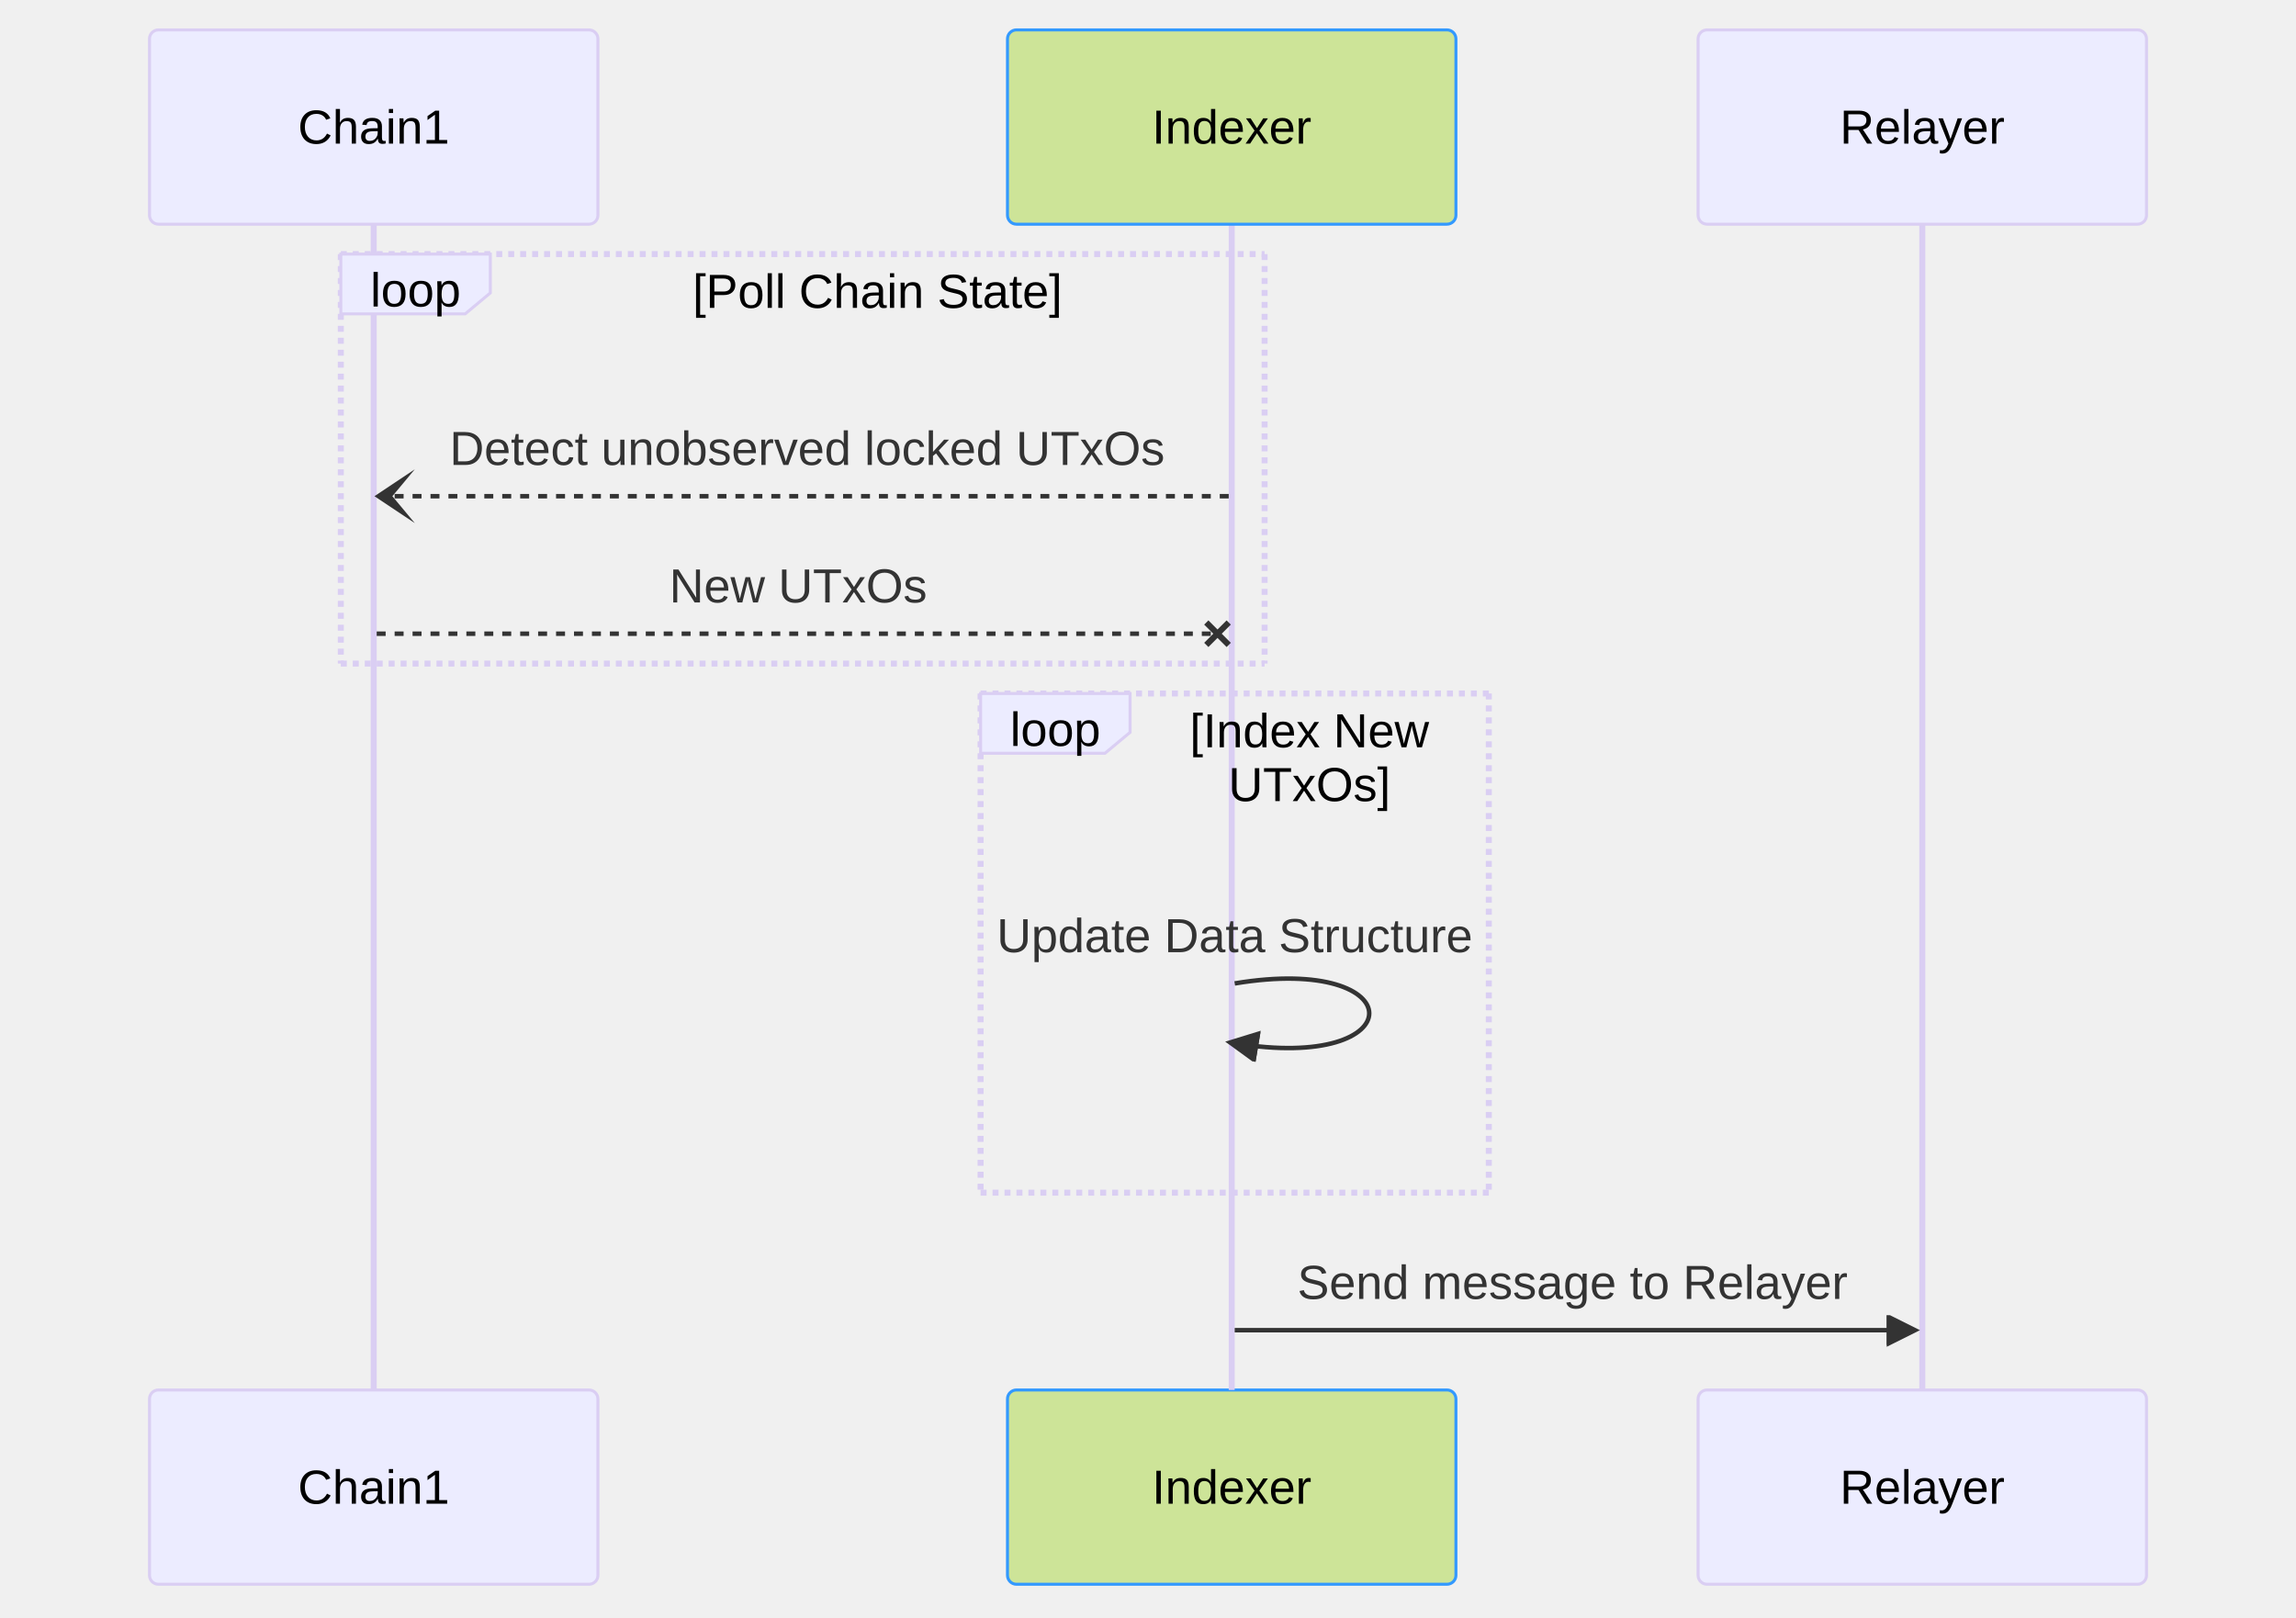
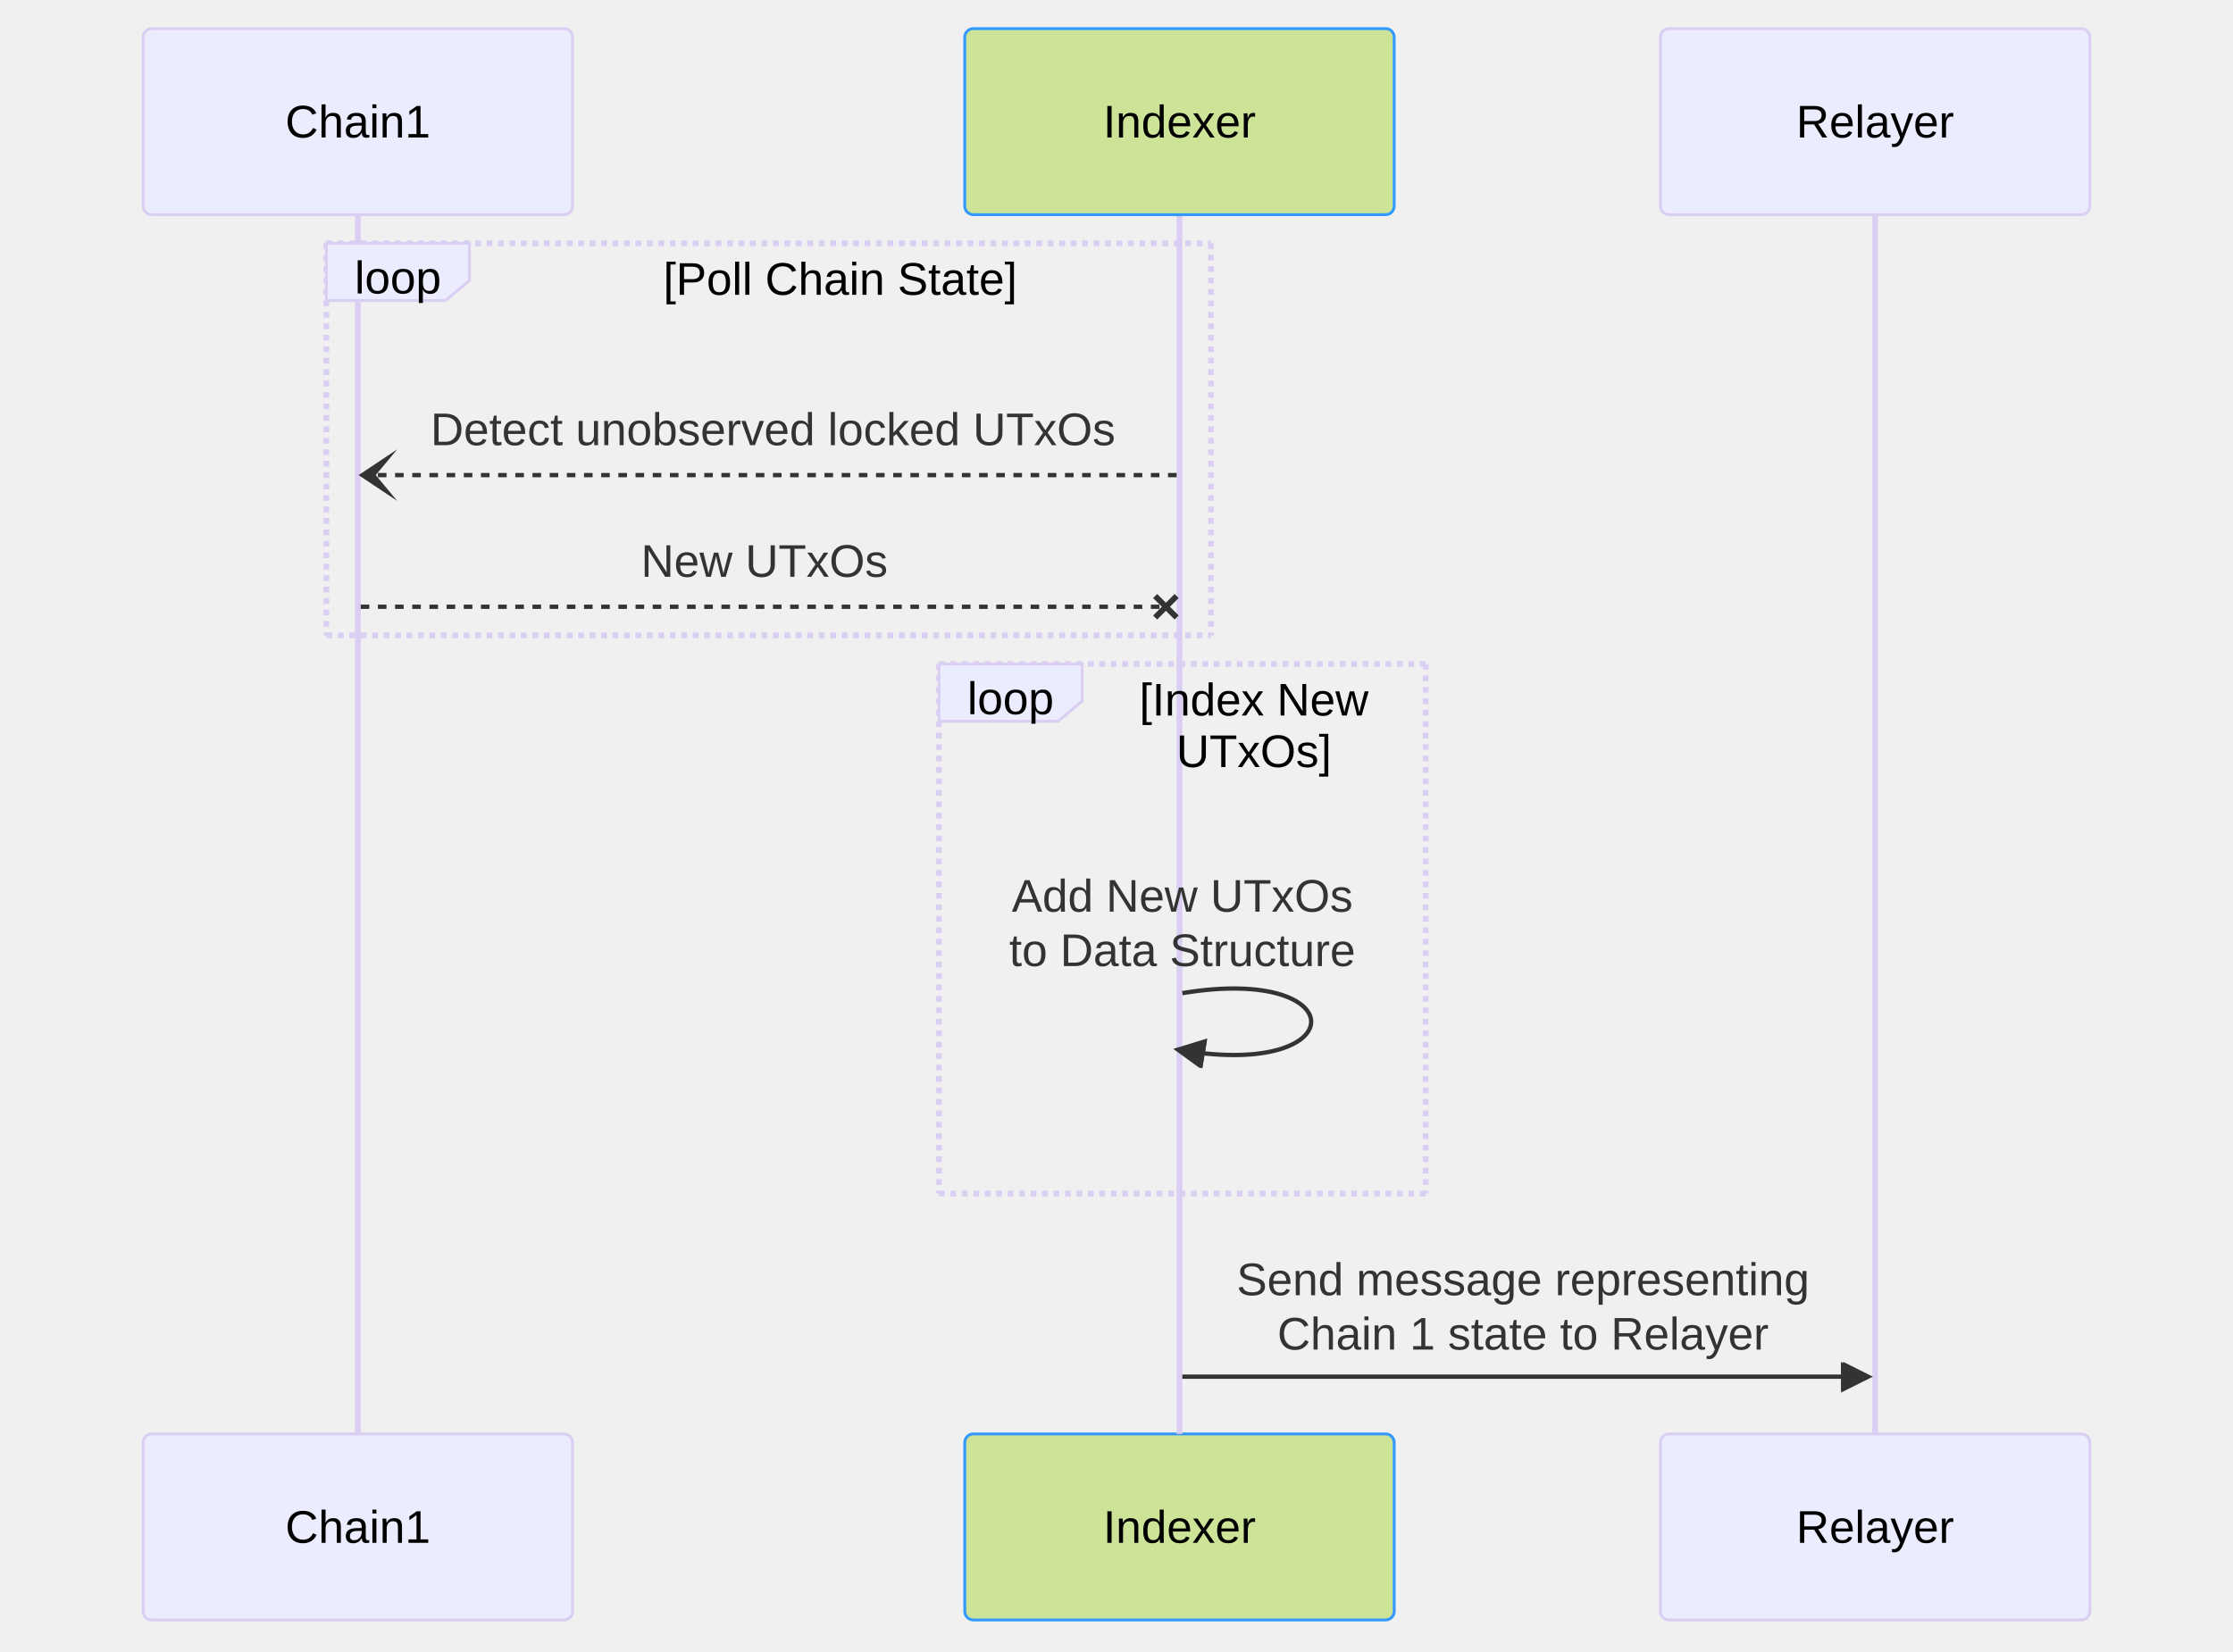
- <svg xmlns="http://www.w3.org/2000/svg" aria-roledescription="sequence" role="graphics-document document" viewBox="-50 -10 768 541" style="max-width: 768px; background-color: white;" width="100%" id="my-svg">
+ <svg xmlns="http://www.w3.org/2000/svg" aria-roledescription="sequence" role="graphics-document document" viewBox="-50 -10 780 577" style="max-width: 780px; background-color: white;" width="100%" id="my-svg">
  <g>
-     <rect class="actor actor-bottom" ry="3" rx="3" height="65" width="150" stroke="#666" fill="#eaeaea" y="455" x="518" />
-     <text style="text-anchor: middle; font-size: 16px; font-weight: 400;" class="actor" alignment-baseline="central" dominant-baseline="central" y="487.5" x="593">
-       <tspan dy="0" x="593">Relayer</tspan>
+     <rect class="actor actor-bottom" ry="3" rx="3" height="65" width="150" stroke="#666" fill="#eaeaea" y="491" x="530" />
+     <text style="text-anchor: middle; font-size: 16px; font-weight: 400;" class="actor" alignment-baseline="central" dominant-baseline="central" y="523.5" x="605">
+       <tspan dy="0" x="605">Relayer</tspan>
    </text>
  </g>
  <g>
-     <rect class="actor actor-bottom" ry="3" rx="3" height="65" width="150" stroke="#666" fill="#eaeaea" y="455" x="287" />
-     <text style="text-anchor: middle; font-size: 16px; font-weight: 400;" class="actor" alignment-baseline="central" dominant-baseline="central" y="487.5" x="362">
+     <rect class="actor actor-bottom" ry="3" rx="3" height="65" width="150" stroke="#666" fill="#eaeaea" y="491" x="287" />
+     <text style="text-anchor: middle; font-size: 16px; font-weight: 400;" class="actor" alignment-baseline="central" dominant-baseline="central" y="523.5" x="362">
      <tspan dy="0" x="362">Indexer</tspan>
    </text>
  </g>
  <g>
-     <rect class="actor actor-bottom" ry="3" rx="3" height="65" width="150" stroke="#666" fill="#eaeaea" y="455" x="0" />
-     <text style="text-anchor: middle; font-size: 16px; font-weight: 400;" class="actor" alignment-baseline="central" dominant-baseline="central" y="487.5" x="75">
+     <rect class="actor actor-bottom" ry="3" rx="3" height="65" width="150" stroke="#666" fill="#eaeaea" y="491" x="0" />
+     <text style="text-anchor: middle; font-size: 16px; font-weight: 400;" class="actor" alignment-baseline="central" dominant-baseline="central" y="523.5" x="75">
      <tspan dy="0" x="75">Chain1</tspan>
    </text>
  </g>
  <g>
-     <line stroke="#999" stroke-width="0.5px" class="200" y2="455" x2="593" y1="5" x1="593" id="actor2" />
+     <line stroke="#999" stroke-width="0.5px" class="200" y2="491" x2="605" y1="5" x1="605" id="actor2" />
    <g id="root-2">
-       <rect class="actor actor-top" ry="3" rx="3" height="65" width="150" stroke="#666" fill="#eaeaea" y="0" x="518" />
-       <text style="text-anchor: middle; font-size: 16px; font-weight: 400;" class="actor" alignment-baseline="central" dominant-baseline="central" y="32.5" x="593">
-         <tspan dy="0" x="593">Relayer</tspan>
+       <rect class="actor actor-top" ry="3" rx="3" height="65" width="150" stroke="#666" fill="#eaeaea" y="0" x="530" />
+       <text style="text-anchor: middle; font-size: 16px; font-weight: 400;" class="actor" alignment-baseline="central" dominant-baseline="central" y="32.5" x="605">
+         <tspan dy="0" x="605">Relayer</tspan>
      </text>
    </g>
  </g>
  <g>
-     <line stroke="#999" stroke-width="0.5px" class="200" y2="455" x2="362" y1="5" x1="362" id="actor1" />
+     <line stroke="#999" stroke-width="0.5px" class="200" y2="491" x2="362" y1="5" x1="362" id="actor1" />
    <g id="root-1">
      <rect class="actor actor-top" ry="3" rx="3" height="65" width="150" stroke="#666" fill="#eaeaea" y="0" x="287" />
      <text style="text-anchor: middle; font-size: 16px; font-weight: 400;" class="actor" alignment-baseline="central" dominant-baseline="central" y="32.5" x="362">
        <tspan dy="0" x="362">Indexer</tspan>
      </text>
    </g>
  </g>
  <g>
-     <line stroke="#999" stroke-width="0.5px" class="200" y2="455" x2="75" y1="5" x1="75" id="actor0" />
+     <line stroke="#999" stroke-width="0.5px" class="200" y2="491" x2="75" y1="5" x1="75" id="actor0" />
    <g id="root-0">
      <rect class="actor actor-top" ry="3" rx="3" height="65" width="150" stroke="#666" fill="#eaeaea" y="0" x="0" />
      <text style="text-anchor: middle; font-size: 16px; font-weight: 400;" class="actor" alignment-baseline="central" dominant-baseline="central" y="32.5" x="75">
        <tspan dy="0" x="75">Chain1</tspan>
      </text>
    </g>
  </g>
  <style>#my-svg{font-family:"trebuchet ms",verdana,arial,sans-serif;font-size:16px;fill:#333;}#my-svg .error-icon{fill:#552222;}#my-svg .error-text{fill:#552222;stroke:#552222;}#my-svg .edge-thickness-normal{stroke-width:2px;}#my-svg .edge-thickness-thick{stroke-width:3.5px;}#my-svg .edge-pattern-solid{stroke-dasharray:0;}#my-svg .edge-pattern-dashed{stroke-dasharray:3;}#my-svg .edge-pattern-dotted{stroke-dasharray:2;}#my-svg .marker{fill:#333333;stroke:#333333;}#my-svg .marker.cross{stroke:#333333;}#my-svg svg{font-family:"trebuchet ms",verdana,arial,sans-serif;font-size:16px;}#my-svg .actor{stroke:hsl(259.626, 59.777%, 87.902%);fill:#ECECFF;}#my-svg text.actor&gt;tspan{fill:black;stroke:none;}#my-svg .actor-line{stroke:grey;}#my-svg .messageLine0{stroke-width:1.5;stroke-dasharray:none;stroke:#333;}#my-svg .messageLine1{stroke-width:1.5;stroke-dasharray:2,2;stroke:#333;}#my-svg #arrowhead path{fill:#333;stroke:#333;}#my-svg .sequenceNumber{fill:white;}#my-svg #sequencenumber{fill:#333;}#my-svg #crosshead path{fill:#333;stroke:#333;}#my-svg .messageText{fill:#333;stroke:none;}#my-svg .labelBox{stroke:hsl(259.626, 59.777%, 87.902%);fill:#ECECFF;}#my-svg .labelText,#my-svg .labelText&gt;tspan{fill:black;stroke:none;}#my-svg .loopText,#my-svg .loopText&gt;tspan{fill:black;stroke:none;}#my-svg .loopLine{stroke-width:2px;stroke-dasharray:2,2;stroke:hsl(259.626, 59.777%, 87.902%);fill:hsl(259.626, 59.777%, 87.902%);}#my-svg .note{stroke:#aaaa33;fill:#fff5ad;}#my-svg .noteText,#my-svg .noteText&gt;tspan{fill:black;stroke:none;}#my-svg .activation0{fill:#f4f4f4;stroke:#666;}#my-svg .activation1{fill:#f4f4f4;stroke:#666;}#my-svg .activation2{fill:#f4f4f4;stroke:#666;}#my-svg .actorPopupMenu{position:absolute;}#my-svg .actorPopupMenuPanel{position:absolute;fill:#ECECFF;box-shadow:0px 8px 16px 0px rgba(0,0,0,0.2);filter:drop-shadow(3px 5px 2px rgb(0 0 0 / 0.4));}#my-svg .actor-man line{stroke:hsl(259.626, 59.777%, 87.902%);fill:#ECECFF;}#my-svg .actor-man circle,#my-svg line{stroke:hsl(259.626, 59.777%, 87.902%);fill:#ECECFF;stroke-width:2px;}#my-svg g:nth-of-type(2) rect.actor,#my-svg g:nth-of-type(5) rect.actor{stroke:#39f;fill:#cde498;}#my-svg :root{--mermaid-font-family:"trebuchet ms",verdana,arial,sans-serif;}</style>
  <g />
  <defs>
    <symbol height="24" width="24" id="computer">
      <path d="M2 2v13h20v-13h-20zm18 11h-16v-9h16v9zm-10.228 6l.466-1h3.524l.467 1h-4.457zm14.228 3h-24l2-6h2.104l-1.33 4h18.45l-1.297-4h2.073l2 6zm-5-10h-14v-7h14v7z" transform="scale(.5)" />
    </symbol>
  </defs>
  <defs>
    <symbol clip-rule="evenodd" fill-rule="evenodd" id="database">
      <path d="M12.258.001l.256.004.255.005.253.008.251.01.249.012.247.015.246.016.242.019.241.02.239.023.236.024.233.027.231.028.229.031.225.032.223.034.22.036.217.038.214.04.211.041.208.043.205.045.201.046.198.048.194.05.191.051.187.053.183.054.18.056.175.057.172.059.168.06.163.061.16.063.155.064.15.066.074.033.073.033.071.034.07.034.069.035.068.035.067.035.066.035.064.036.064.036.062.036.06.036.06.037.058.037.058.037.055.038.055.038.053.038.052.038.051.039.05.039.048.039.047.039.045.04.044.04.043.04.041.04.04.041.039.041.037.041.036.041.034.041.033.042.032.042.03.042.029.042.027.042.026.043.024.043.023.043.021.043.02.043.018.044.017.043.015.044.013.044.012.044.011.045.009.044.007.045.006.045.004.045.002.045.001.045v17l-.001.045-.002.045-.004.045-.006.045-.007.045-.009.044-.011.045-.012.044-.013.044-.015.044-.017.043-.018.044-.02.043-.021.043-.023.043-.024.043-.026.043-.027.042-.029.042-.03.042-.032.042-.033.042-.034.041-.036.041-.037.041-.039.041-.04.041-.041.04-.043.04-.044.04-.045.04-.047.039-.048.039-.05.039-.051.039-.052.038-.053.038-.055.038-.055.038-.058.037-.058.037-.06.037-.06.036-.062.036-.064.036-.064.036-.066.035-.067.035-.068.035-.069.035-.07.034-.071.034-.073.033-.074.033-.15.066-.155.064-.16.063-.163.061-.168.06-.172.059-.175.057-.18.056-.183.054-.187.053-.191.051-.194.05-.198.048-.201.046-.205.045-.208.043-.211.041-.214.04-.217.038-.22.036-.223.034-.225.032-.229.031-.231.028-.233.027-.236.024-.239.023-.241.02-.242.019-.246.016-.247.015-.249.012-.251.01-.253.008-.255.005-.256.004-.258.001-.258-.001-.256-.004-.255-.005-.253-.008-.251-.01-.249-.012-.247-.015-.245-.016-.243-.019-.241-.02-.238-.023-.236-.024-.234-.027-.231-.028-.228-.031-.226-.032-.223-.034-.22-.036-.217-.038-.214-.04-.211-.041-.208-.043-.204-.045-.201-.046-.198-.048-.195-.05-.19-.051-.187-.053-.184-.054-.179-.056-.176-.057-.172-.059-.167-.06-.164-.061-.159-.063-.155-.064-.151-.066-.074-.033-.072-.033-.072-.034-.07-.034-.069-.035-.068-.035-.067-.035-.066-.035-.064-.036-.063-.036-.062-.036-.061-.036-.06-.037-.058-.037-.057-.037-.056-.038-.055-.038-.053-.038-.052-.038-.051-.039-.049-.039-.049-.039-.046-.039-.046-.04-.044-.04-.043-.04-.041-.04-.04-.041-.039-.041-.037-.041-.036-.041-.034-.041-.033-.042-.032-.042-.03-.042-.029-.042-.027-.042-.026-.043-.024-.043-.023-.043-.021-.043-.02-.043-.018-.044-.017-.043-.015-.044-.013-.044-.012-.044-.011-.045-.009-.044-.007-.045-.006-.045-.004-.045-.002-.045-.001-.045v-17l.001-.045.002-.045.004-.045.006-.045.007-.045.009-.044.011-.045.012-.044.013-.044.015-.044.017-.043.018-.044.02-.043.021-.043.023-.043.024-.043.026-.043.027-.042.029-.042.03-.042.032-.042.033-.042.034-.041.036-.041.037-.041.039-.041.04-.041.041-.04.043-.04.044-.04.046-.04.046-.039.049-.039.049-.039.051-.039.052-.038.053-.038.055-.038.056-.038.057-.037.058-.037.06-.037.061-.036.062-.036.063-.036.064-.036.066-.035.067-.035.068-.035.069-.035.07-.034.072-.034.072-.033.074-.033.151-.066.155-.064.159-.063.164-.061.167-.06.172-.059.176-.057.179-.056.184-.054.187-.053.19-.051.195-.05.198-.048.201-.046.204-.045.208-.043.211-.041.214-.04.217-.038.22-.036.223-.034.226-.032.228-.031.231-.028.234-.027.236-.024.238-.023.241-.02.243-.019.245-.016.247-.015.249-.012.251-.01.253-.008.255-.005.256-.004.258-.001.258.001zm-9.258 20.499v.01l.001.021.003.021.004.022.005.021.006.022.007.022.009.023.01.022.011.023.012.023.013.023.015.023.016.024.017.023.018.024.019.024.021.024.022.025.023.024.024.025.052.049.056.05.061.051.066.051.07.051.075.051.079.052.084.052.088.052.092.052.097.052.102.051.105.052.11.052.114.051.119.051.123.051.127.05.131.05.135.05.139.048.144.049.147.047.152.047.155.047.16.045.163.045.167.043.171.043.176.041.178.041.183.039.187.039.19.037.194.035.197.035.202.033.204.031.209.03.212.029.216.027.219.025.222.024.226.021.23.02.233.018.236.016.24.015.243.012.246.01.249.008.253.005.256.004.259.001.26-.001.257-.004.254-.005.25-.008.247-.011.244-.012.241-.014.237-.016.233-.018.231-.021.226-.021.224-.024.22-.026.216-.027.212-.028.21-.031.205-.031.202-.034.198-.034.194-.036.191-.037.187-.039.183-.04.179-.04.175-.042.172-.043.168-.044.163-.045.16-.046.155-.046.152-.047.148-.048.143-.049.139-.049.136-.05.131-.05.126-.05.123-.051.118-.052.114-.051.11-.052.106-.052.101-.052.096-.052.092-.052.088-.053.083-.051.079-.052.074-.052.07-.051.065-.051.06-.051.056-.05.051-.05.023-.024.023-.025.021-.024.02-.024.019-.024.018-.024.017-.024.015-.023.014-.024.013-.023.012-.023.01-.023.01-.022.008-.022.006-.022.006-.022.004-.022.004-.021.001-.021.001-.021v-4.127l-.077.055-.08.053-.083.054-.085.053-.087.052-.09.052-.093.051-.095.05-.097.05-.1.049-.102.049-.105.048-.106.047-.109.047-.111.046-.114.045-.115.045-.118.044-.12.043-.122.042-.124.042-.126.041-.128.04-.13.04-.132.038-.134.038-.135.037-.138.037-.139.035-.142.035-.143.034-.144.033-.147.032-.148.031-.15.03-.151.03-.153.029-.154.027-.156.027-.158.026-.159.025-.161.024-.162.023-.163.022-.165.021-.166.02-.167.019-.169.018-.169.017-.171.016-.173.015-.173.014-.175.013-.175.012-.177.011-.178.01-.179.008-.179.008-.181.006-.182.005-.182.004-.184.003-.184.002h-.37l-.184-.002-.184-.003-.182-.004-.182-.005-.181-.006-.179-.008-.179-.008-.178-.01-.176-.011-.176-.012-.175-.013-.173-.014-.172-.015-.171-.016-.17-.017-.169-.018-.167-.019-.166-.02-.165-.021-.163-.022-.162-.023-.161-.024-.159-.025-.157-.026-.156-.027-.155-.027-.153-.029-.151-.03-.15-.03-.148-.031-.146-.032-.145-.033-.143-.034-.141-.035-.14-.035-.137-.037-.136-.037-.134-.038-.132-.038-.13-.04-.128-.04-.126-.041-.124-.042-.122-.042-.12-.044-.117-.043-.116-.045-.113-.045-.112-.046-.109-.047-.106-.047-.105-.048-.102-.049-.1-.049-.097-.05-.095-.05-.093-.052-.09-.051-.087-.052-.085-.053-.083-.054-.08-.054-.077-.054v4.127zm0-5.654v.011l.001.021.003.021.004.021.005.022.006.022.007.022.009.022.01.022.011.023.012.023.013.023.015.024.016.023.017.024.018.024.019.024.021.024.022.024.023.025.024.024.052.05.056.05.061.05.066.051.07.051.075.052.079.051.084.052.088.052.092.052.097.052.102.052.105.052.11.051.114.051.119.052.123.05.127.051.131.05.135.049.139.049.144.048.147.048.152.047.155.046.16.045.163.045.167.044.171.042.176.042.178.04.183.04.187.038.19.037.194.036.197.034.202.033.204.032.209.03.212.028.216.027.219.025.222.024.226.022.23.02.233.018.236.016.24.014.243.012.246.01.249.008.253.006.256.003.259.001.26-.001.257-.003.254-.006.25-.008.247-.01.244-.012.241-.015.237-.016.233-.018.231-.02.226-.022.224-.024.22-.025.216-.027.212-.029.21-.03.205-.032.202-.033.198-.035.194-.036.191-.037.187-.039.183-.039.179-.041.175-.042.172-.043.168-.044.163-.045.16-.045.155-.047.152-.047.148-.048.143-.048.139-.05.136-.049.131-.05.126-.051.123-.051.118-.051.114-.052.11-.052.106-.052.101-.052.096-.052.092-.052.088-.052.083-.052.079-.052.074-.051.07-.052.065-.051.06-.05.056-.051.051-.049.023-.025.023-.024.021-.025.02-.024.019-.024.018-.024.017-.024.015-.023.014-.023.013-.024.012-.022.01-.023.01-.023.008-.022.006-.022.006-.022.004-.021.004-.022.001-.021.001-.021v-4.139l-.077.054-.08.054-.083.054-.085.052-.087.053-.09.051-.093.051-.095.051-.097.05-.1.049-.102.049-.105.048-.106.047-.109.047-.111.046-.114.045-.115.044-.118.044-.12.044-.122.042-.124.042-.126.041-.128.04-.13.039-.132.039-.134.038-.135.037-.138.036-.139.036-.142.035-.143.033-.144.033-.147.033-.148.031-.15.03-.151.03-.153.028-.154.028-.156.027-.158.026-.159.025-.161.024-.162.023-.163.022-.165.021-.166.02-.167.019-.169.018-.169.017-.171.016-.173.015-.173.014-.175.013-.175.012-.177.011-.178.009-.179.009-.179.007-.181.007-.182.005-.182.004-.184.003-.184.002h-.37l-.184-.002-.184-.003-.182-.004-.182-.005-.181-.007-.179-.007-.179-.009-.178-.009-.176-.011-.176-.012-.175-.013-.173-.014-.172-.015-.171-.016-.17-.017-.169-.018-.167-.019-.166-.02-.165-.021-.163-.022-.162-.023-.161-.024-.159-.025-.157-.026-.156-.027-.155-.028-.153-.028-.151-.03-.15-.03-.148-.031-.146-.033-.145-.033-.143-.033-.141-.035-.14-.036-.137-.036-.136-.037-.134-.038-.132-.039-.13-.039-.128-.04-.126-.041-.124-.042-.122-.043-.12-.043-.117-.044-.116-.044-.113-.046-.112-.046-.109-.046-.106-.047-.105-.048-.102-.049-.1-.049-.097-.05-.095-.051-.093-.051-.09-.051-.087-.053-.085-.052-.083-.054-.08-.054-.077-.054v4.139zm0-5.666v.011l.001.02.003.022.004.021.005.022.006.021.007.022.009.023.01.022.011.023.012.023.013.023.015.023.016.024.017.024.018.023.019.024.021.025.022.024.023.024.024.025.052.05.056.05.061.05.066.051.07.051.075.052.079.051.084.052.088.052.092.052.097.052.102.052.105.051.11.052.114.051.119.051.123.051.127.05.131.05.135.05.139.049.144.048.147.048.152.047.155.046.16.045.163.045.167.043.171.043.176.042.178.04.183.04.187.038.19.037.194.036.197.034.202.033.204.032.209.03.212.028.216.027.219.025.222.024.226.021.23.02.233.018.236.017.24.014.243.012.246.01.249.008.253.006.256.003.259.001.26-.001.257-.003.254-.006.25-.008.247-.01.244-.013.241-.014.237-.016.233-.018.231-.02.226-.022.224-.024.22-.025.216-.027.212-.029.21-.03.205-.032.202-.033.198-.035.194-.036.191-.037.187-.039.183-.039.179-.041.175-.042.172-.043.168-.044.163-.045.16-.045.155-.047.152-.047.148-.048.143-.049.139-.049.136-.049.131-.051.126-.05.123-.051.118-.052.114-.051.11-.052.106-.052.101-.052.096-.052.092-.052.088-.052.083-.052.079-.052.074-.052.07-.051.065-.051.06-.051.056-.05.051-.049.023-.025.023-.025.021-.024.02-.024.019-.024.018-.024.017-.024.015-.023.014-.024.013-.023.012-.023.01-.022.01-.023.008-.022.006-.022.006-.022.004-.022.004-.021.001-.021.001-.021v-4.153l-.077.054-.08.054-.083.053-.085.053-.087.053-.09.051-.093.051-.095.051-.097.05-.1.049-.102.048-.105.048-.106.048-.109.046-.111.046-.114.046-.115.044-.118.044-.12.043-.122.043-.124.042-.126.041-.128.04-.13.039-.132.039-.134.038-.135.037-.138.036-.139.036-.142.034-.143.034-.144.033-.147.032-.148.032-.15.03-.151.03-.153.028-.154.028-.156.027-.158.026-.159.024-.161.024-.162.023-.163.023-.165.021-.166.02-.167.019-.169.018-.169.017-.171.016-.173.015-.173.014-.175.013-.175.012-.177.01-.178.01-.179.009-.179.007-.181.006-.182.006-.182.004-.184.003-.184.001-.185.001-.185-.001-.184-.001-.184-.003-.182-.004-.182-.006-.181-.006-.179-.007-.179-.009-.178-.01-.176-.01-.176-.012-.175-.013-.173-.014-.172-.015-.171-.016-.17-.017-.169-.018-.167-.019-.166-.02-.165-.021-.163-.023-.162-.023-.161-.024-.159-.024-.157-.026-.156-.027-.155-.028-.153-.028-.151-.03-.15-.03-.148-.032-.146-.032-.145-.033-.143-.034-.141-.034-.14-.036-.137-.036-.136-.037-.134-.038-.132-.039-.13-.039-.128-.041-.126-.041-.124-.041-.122-.043-.12-.043-.117-.044-.116-.044-.113-.046-.112-.046-.109-.046-.106-.048-.105-.048-.102-.048-.1-.05-.097-.049-.095-.051-.093-.051-.09-.052-.087-.052-.085-.053-.083-.053-.08-.054-.077-.054v4.153zm8.74-8.179l-.257.004-.254.005-.25.008-.247.011-.244.012-.241.014-.237.016-.233.018-.231.021-.226.022-.224.023-.22.026-.216.027-.212.028-.21.031-.205.032-.202.033-.198.034-.194.036-.191.038-.187.038-.183.04-.179.041-.175.042-.172.043-.168.043-.163.045-.16.046-.155.046-.152.048-.148.048-.143.048-.139.049-.136.05-.131.05-.126.051-.123.051-.118.051-.114.052-.11.052-.106.052-.101.052-.096.052-.092.052-.088.052-.083.052-.079.052-.074.051-.07.052-.065.051-.06.05-.056.05-.051.05-.023.025-.023.024-.021.024-.02.025-.019.024-.018.024-.017.023-.015.024-.014.023-.013.023-.012.023-.01.023-.01.022-.008.022-.006.023-.006.021-.004.022-.004.021-.001.021-.001.021.001.021.001.021.004.021.004.022.006.021.006.023.008.022.01.022.01.023.012.023.013.023.014.023.015.024.017.023.018.024.019.024.02.025.021.024.023.024.023.025.051.05.056.05.06.05.065.051.07.052.074.051.079.052.083.052.088.052.092.052.096.052.101.052.106.052.11.052.114.052.118.051.123.051.126.051.131.05.136.05.139.049.143.048.148.048.152.048.155.046.16.046.163.045.168.043.172.043.175.042.179.041.183.04.187.038.191.038.194.036.198.034.202.033.205.032.21.031.212.028.216.027.22.026.224.023.226.022.231.021.233.018.237.016.241.014.244.012.247.011.25.008.254.005.257.004.26.001.26-.001.257-.004.254-.005.25-.008.247-.011.244-.012.241-.014.237-.016.233-.018.231-.021.226-.022.224-.023.22-.026.216-.027.212-.028.21-.031.205-.032.202-.033.198-.034.194-.036.191-.038.187-.038.183-.04.179-.041.175-.042.172-.043.168-.043.163-.045.16-.046.155-.046.152-.048.148-.048.143-.048.139-.049.136-.05.131-.05.126-.051.123-.051.118-.051.114-.052.11-.052.106-.052.101-.052.096-.052.092-.052.088-.052.083-.052.079-.052.074-.051.07-.052.065-.051.06-.05.056-.05.051-.05.023-.025.023-.024.021-.024.02-.025.019-.024.018-.024.017-.023.015-.024.014-.023.013-.023.012-.023.01-.023.01-.022.008-.022.006-.023.006-.021.004-.022.004-.021.001-.021.001-.021-.001-.021-.001-.021-.004-.021-.004-.022-.006-.021-.006-.023-.008-.022-.01-.022-.01-.023-.012-.023-.013-.023-.014-.023-.015-.024-.017-.023-.018-.024-.019-.024-.02-.025-.021-.024-.023-.024-.023-.025-.051-.05-.056-.05-.06-.05-.065-.051-.07-.052-.074-.051-.079-.052-.083-.052-.088-.052-.092-.052-.096-.052-.101-.052-.106-.052-.11-.052-.114-.052-.118-.051-.123-.051-.126-.051-.131-.05-.136-.05-.139-.049-.143-.048-.148-.048-.152-.048-.155-.046-.16-.046-.163-.045-.168-.043-.172-.043-.175-.042-.179-.041-.183-.04-.187-.038-.191-.038-.194-.036-.198-.034-.202-.033-.205-.032-.21-.031-.212-.028-.216-.027-.22-.026-.224-.023-.226-.022-.231-.021-.233-.018-.237-.016-.241-.014-.244-.012-.247-.011-.25-.008-.254-.005-.257-.004-.26-.001-.26.001z" transform="scale(.5)" />
    </symbol>
  </defs>
  <defs>
    <symbol height="24" width="24" id="clock">
      <path d="M12 2c5.514 0 10 4.486 10 10s-4.486 10-10 10-10-4.486-10-10 4.486-10 10-10zm0-2c-6.627 0-12 5.373-12 12s5.373 12 12 12 12-5.373 12-12-5.373-12-12-12zm5.848 12.459c.202.038.202.333.001.372-1.907.361-6.045 1.111-6.547 1.111-.719 0-1.301-.582-1.301-1.301 0-.512.77-5.447 1.125-7.445.034-.192.312-.181.343.014l.985 6.238 5.394 1.011z" transform="scale(.5)" />
    </symbol>
  </defs>
  <defs>
    <marker orient="auto" markerHeight="12" markerWidth="12" markerUnits="userSpaceOnUse" refY="5" refX="7.9" id="arrowhead">
      <path d="M 0 0 L 10 5 L 0 10 z" />
    </marker>
  </defs>
  <defs>
    <marker refY="4.5" refX="4" orient="auto" markerHeight="8" markerWidth="15" id="crosshead">
      <path style="stroke-dasharray: 0, 0;" d="M 1,2 L 6,7 M 6,2 L 1,7" stroke-width="1pt" stroke="#000000" fill="none" />
    </marker>
  </defs>
  <defs>
    <marker orient="auto" markerHeight="28" markerWidth="20" refY="7" refX="15.5" id="filled-head">
      <path d="M 18,7 L9,13 L14,7 L9,1 Z" />
    </marker>
  </defs>
  <defs>
    <marker orient="auto" markerHeight="40" markerWidth="60" refY="15" refX="15" id="sequencenumber">
      <circle r="6" cy="15" cx="15" />
    </marker>
  </defs>
  <g>
    <line class="loopLine" y2="75" x2="373" y1="75" x1="64" />
    <line class="loopLine" y2="212" x2="373" y1="75" x1="373" />
    <line class="loopLine" y2="212" x2="373" y1="212" x1="64" />
    <line class="loopLine" y2="212" x2="64" y1="75" x1="64" />
    <polygon class="labelBox" points="64,75 114,75 114,88 105.6,95 64,95" />
    <text style="font-size: 16px; font-weight: 400;" class="labelText" alignment-baseline="middle" dominant-baseline="middle" text-anchor="middle" y="88" x="89">loop</text>
    <text style="font-size: 16px; font-weight: 400;" class="loopText" text-anchor="middle" y="93" x="243.5">
      <tspan x="243.5">[Poll Chain State]</tspan>
    </text>
  </g>
  <g>
    <line class="loopLine" y2="222" x2="448" y1="222" x1="278" />
-     <line class="loopLine" y2="389" x2="448" y1="222" x1="448" />
-     <line class="loopLine" y2="389" x2="448" y1="389" x1="278" />
-     <line class="loopLine" y2="389" x2="278" y1="222" x1="278" />
+     <line class="loopLine" y2="407" x2="448" y1="222" x1="448" />
+     <line class="loopLine" y2="407" x2="448" y1="407" x1="278" />
+     <line class="loopLine" y2="407" x2="278" y1="222" x1="278" />
    <polygon class="labelBox" points="278,222 328,222 328,235 319.6,242 278,242" />
    <text style="font-size: 16px; font-weight: 400;" class="labelText" alignment-baseline="middle" dominant-baseline="middle" text-anchor="middle" y="235" x="303">loop</text>
    <text style="font-size: 16px; font-weight: 400;" class="loopText" text-anchor="middle" y="240" x="388">
      <tspan x="388">[Index New</tspan>
    </text>
    <text style="font-size: 16px; font-weight: 400;" class="loopText" text-anchor="middle" y="258" x="388">
      <tspan x="388">UTxOs]</tspan>
    </text>
  </g>
  <text style="font-size: 16px; font-weight: 400;" dy="1em" class="messageText" alignment-baseline="middle" dominant-baseline="middle" text-anchor="middle" y="125" x="220">Detect unobserved locked UTxOs</text>
  <line style="stroke-dasharray: 3, 3; fill: none;" marker-end="url(#filled-head)" stroke="none" stroke-width="2" class="messageLine1" y2="156" x2="79" y1="156" x1="361" />
  <text style="font-size: 16px; font-weight: 400;" dy="1em" class="messageText" alignment-baseline="middle" dominant-baseline="middle" text-anchor="middle" y="171" x="217">New UTxOs</text>
  <line style="stroke-dasharray: 3, 3; fill: none;" marker-end="url(#crosshead)" stroke="none" stroke-width="2" class="messageLine1" y2="202" x2="358" y1="202" x1="76" />
-   <text style="font-size: 16px; font-weight: 400;" dy="1em" class="messageText" alignment-baseline="middle" dominant-baseline="middle" text-anchor="middle" y="288" x="363">Update Data Structure</text>
-   <path style="fill: none;" marker-end="url(#arrowhead)" stroke="none" stroke-width="2" class="messageLine0" d="M 363,319 C 423,309 423,349 363,339" />
-   <text style="font-size: 16px; font-weight: 400;" dy="1em" class="messageText" alignment-baseline="middle" dominant-baseline="middle" text-anchor="middle" y="404" x="476">Send message to Relayer</text>
-   <line style="fill: none;" marker-end="url(#arrowhead)" stroke="none" stroke-width="2" class="messageLine0" y2="435" x2="589" y1="435" x1="363" />
+   <text style="font-size: 16px; font-weight: 400;" dy="1em" class="messageText" alignment-baseline="middle" dominant-baseline="middle" text-anchor="middle" y="288" x="363">Add New UTxOs </text>
+   <text style="font-size: 16px; font-weight: 400;" dy="1em" class="messageText" alignment-baseline="middle" dominant-baseline="middle" text-anchor="middle" y="307" x="363"> to Data Structure</text>
+   <path style="fill: none;" marker-end="url(#arrowhead)" stroke="none" stroke-width="2" class="messageLine0" d="M 363,337 C 423,327 423,367 363,357" />
+   <text style="font-size: 16px; font-weight: 400;" dy="1em" class="messageText" alignment-baseline="middle" dominant-baseline="middle" text-anchor="middle" y="422" x="482">Send message representing </text>
+   <text style="font-size: 16px; font-weight: 400;" dy="1em" class="messageText" alignment-baseline="middle" dominant-baseline="middle" text-anchor="middle" y="441" x="482"> Chain 1 state to Relayer</text>
+   <line style="fill: none;" marker-end="url(#arrowhead)" stroke="none" stroke-width="2" class="messageLine0" y2="471" x2="601" y1="471" x1="363" />
</svg>
